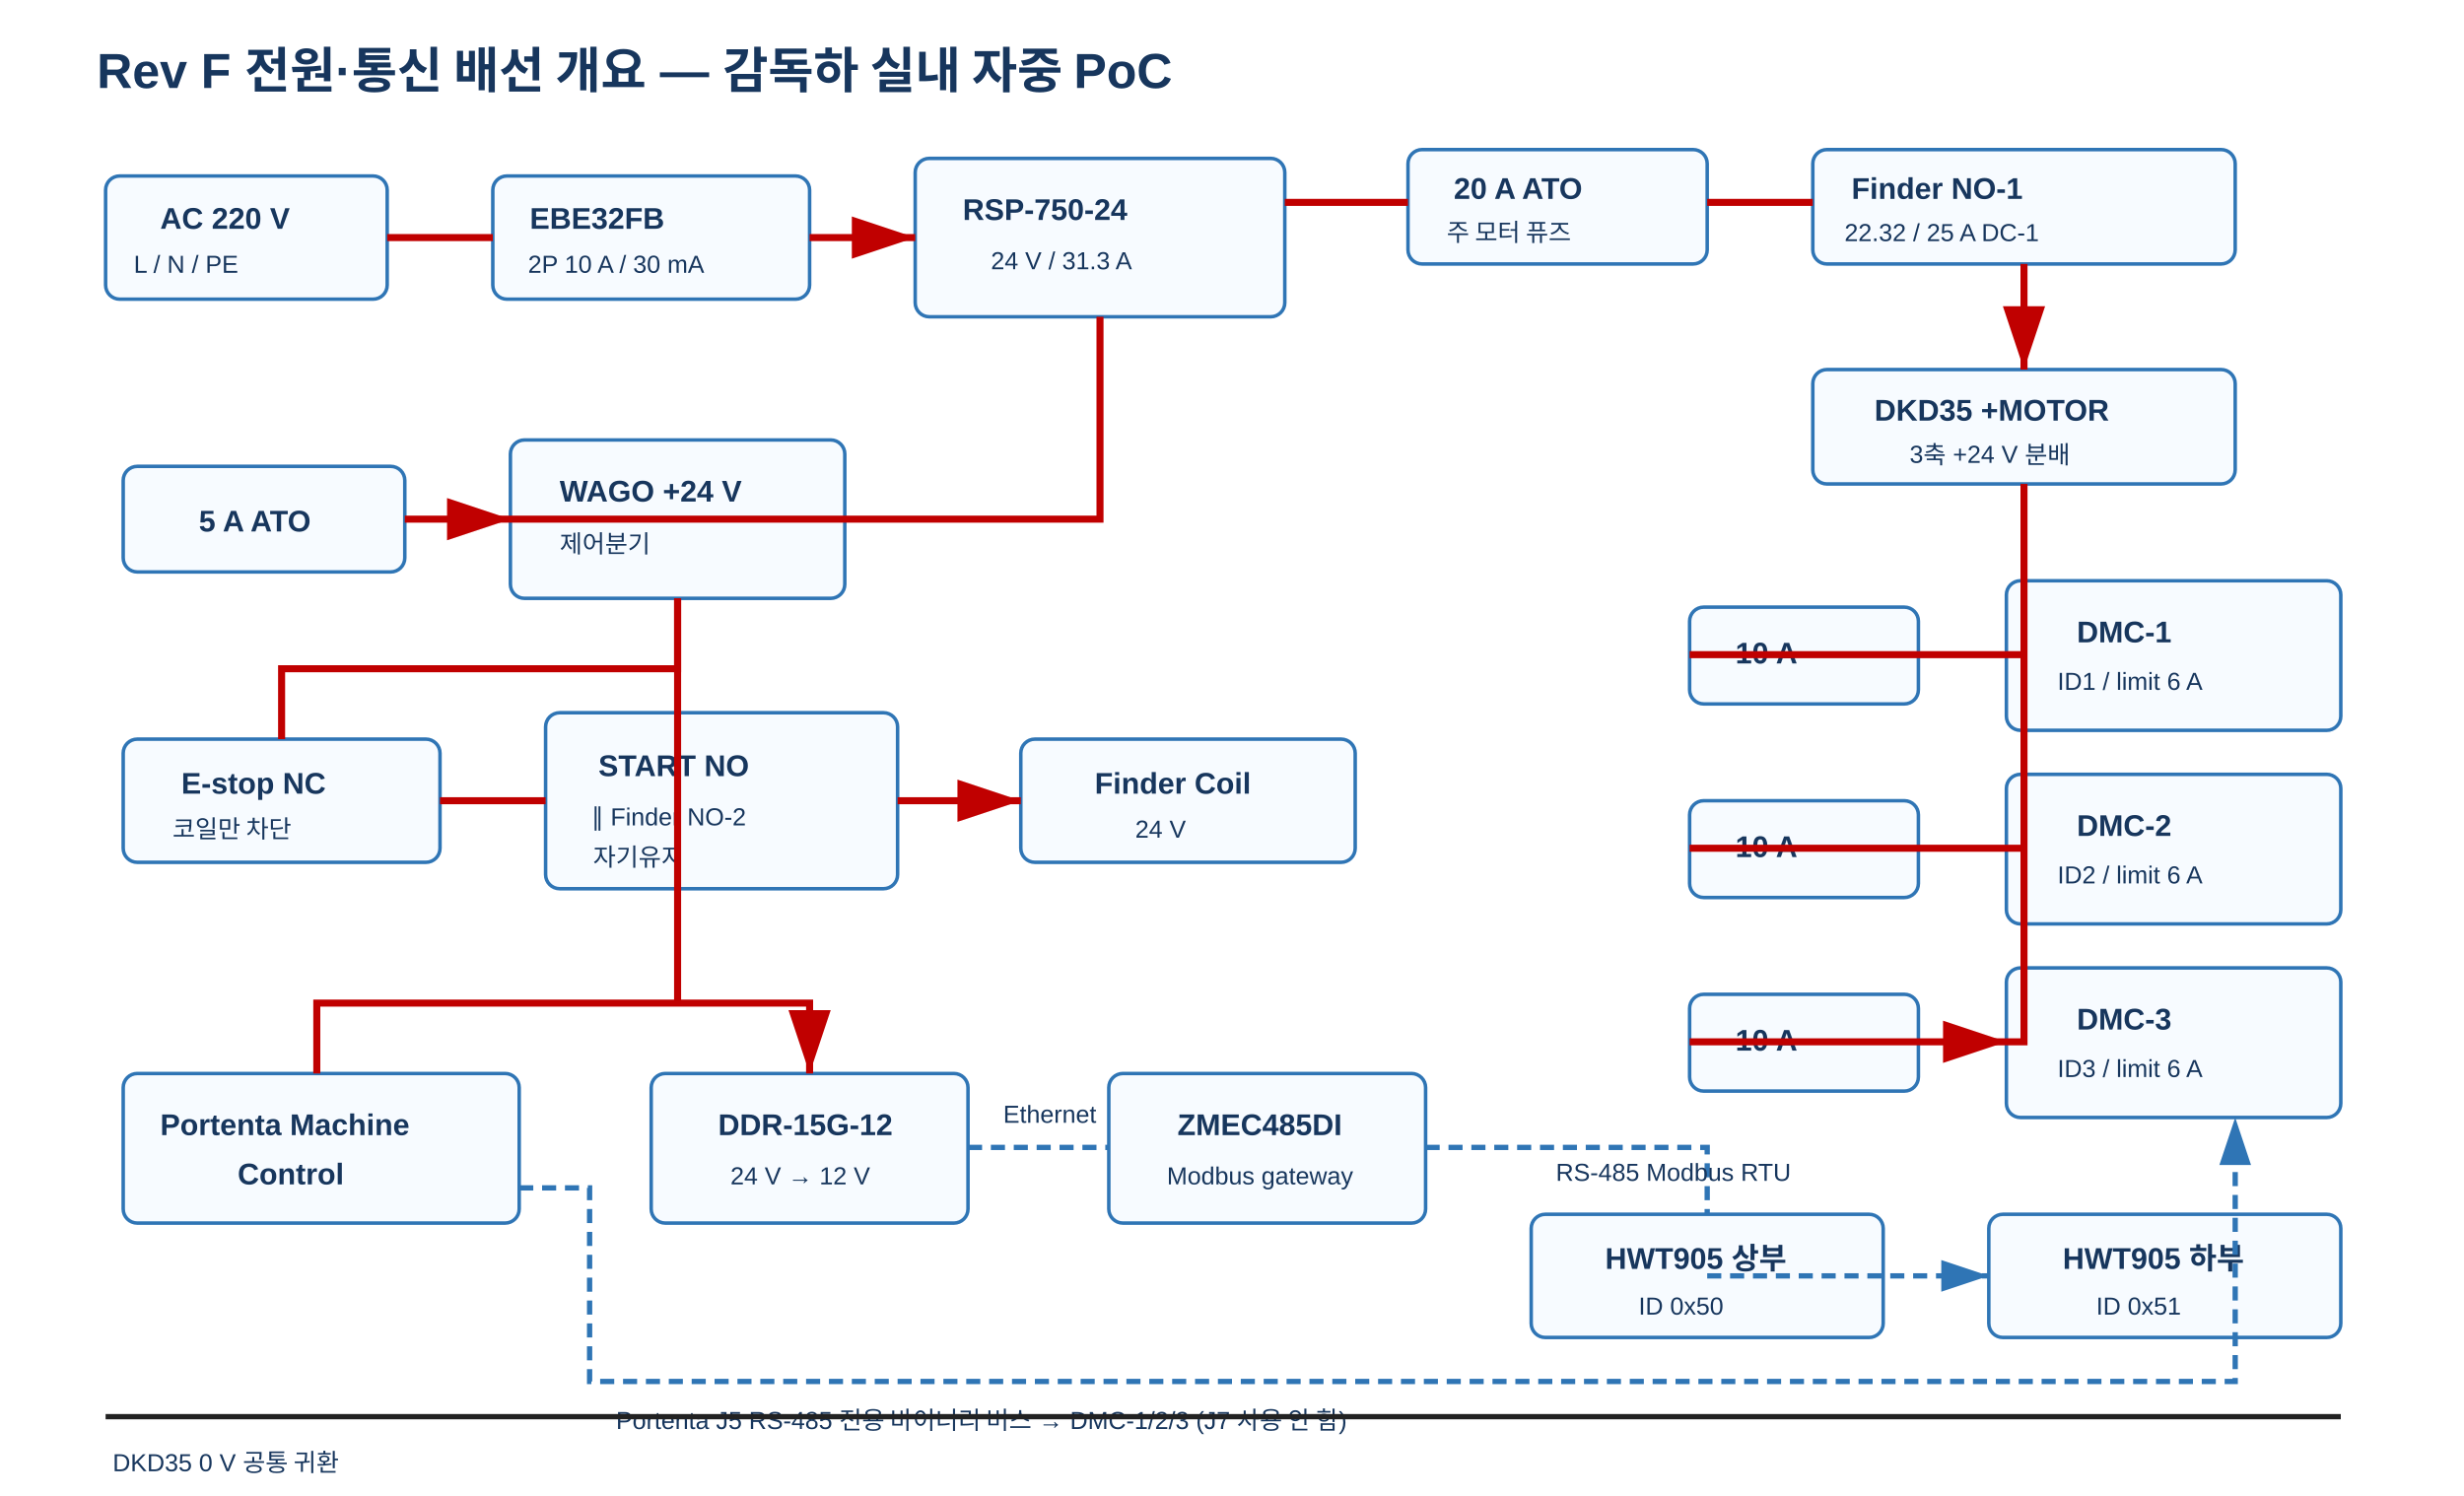
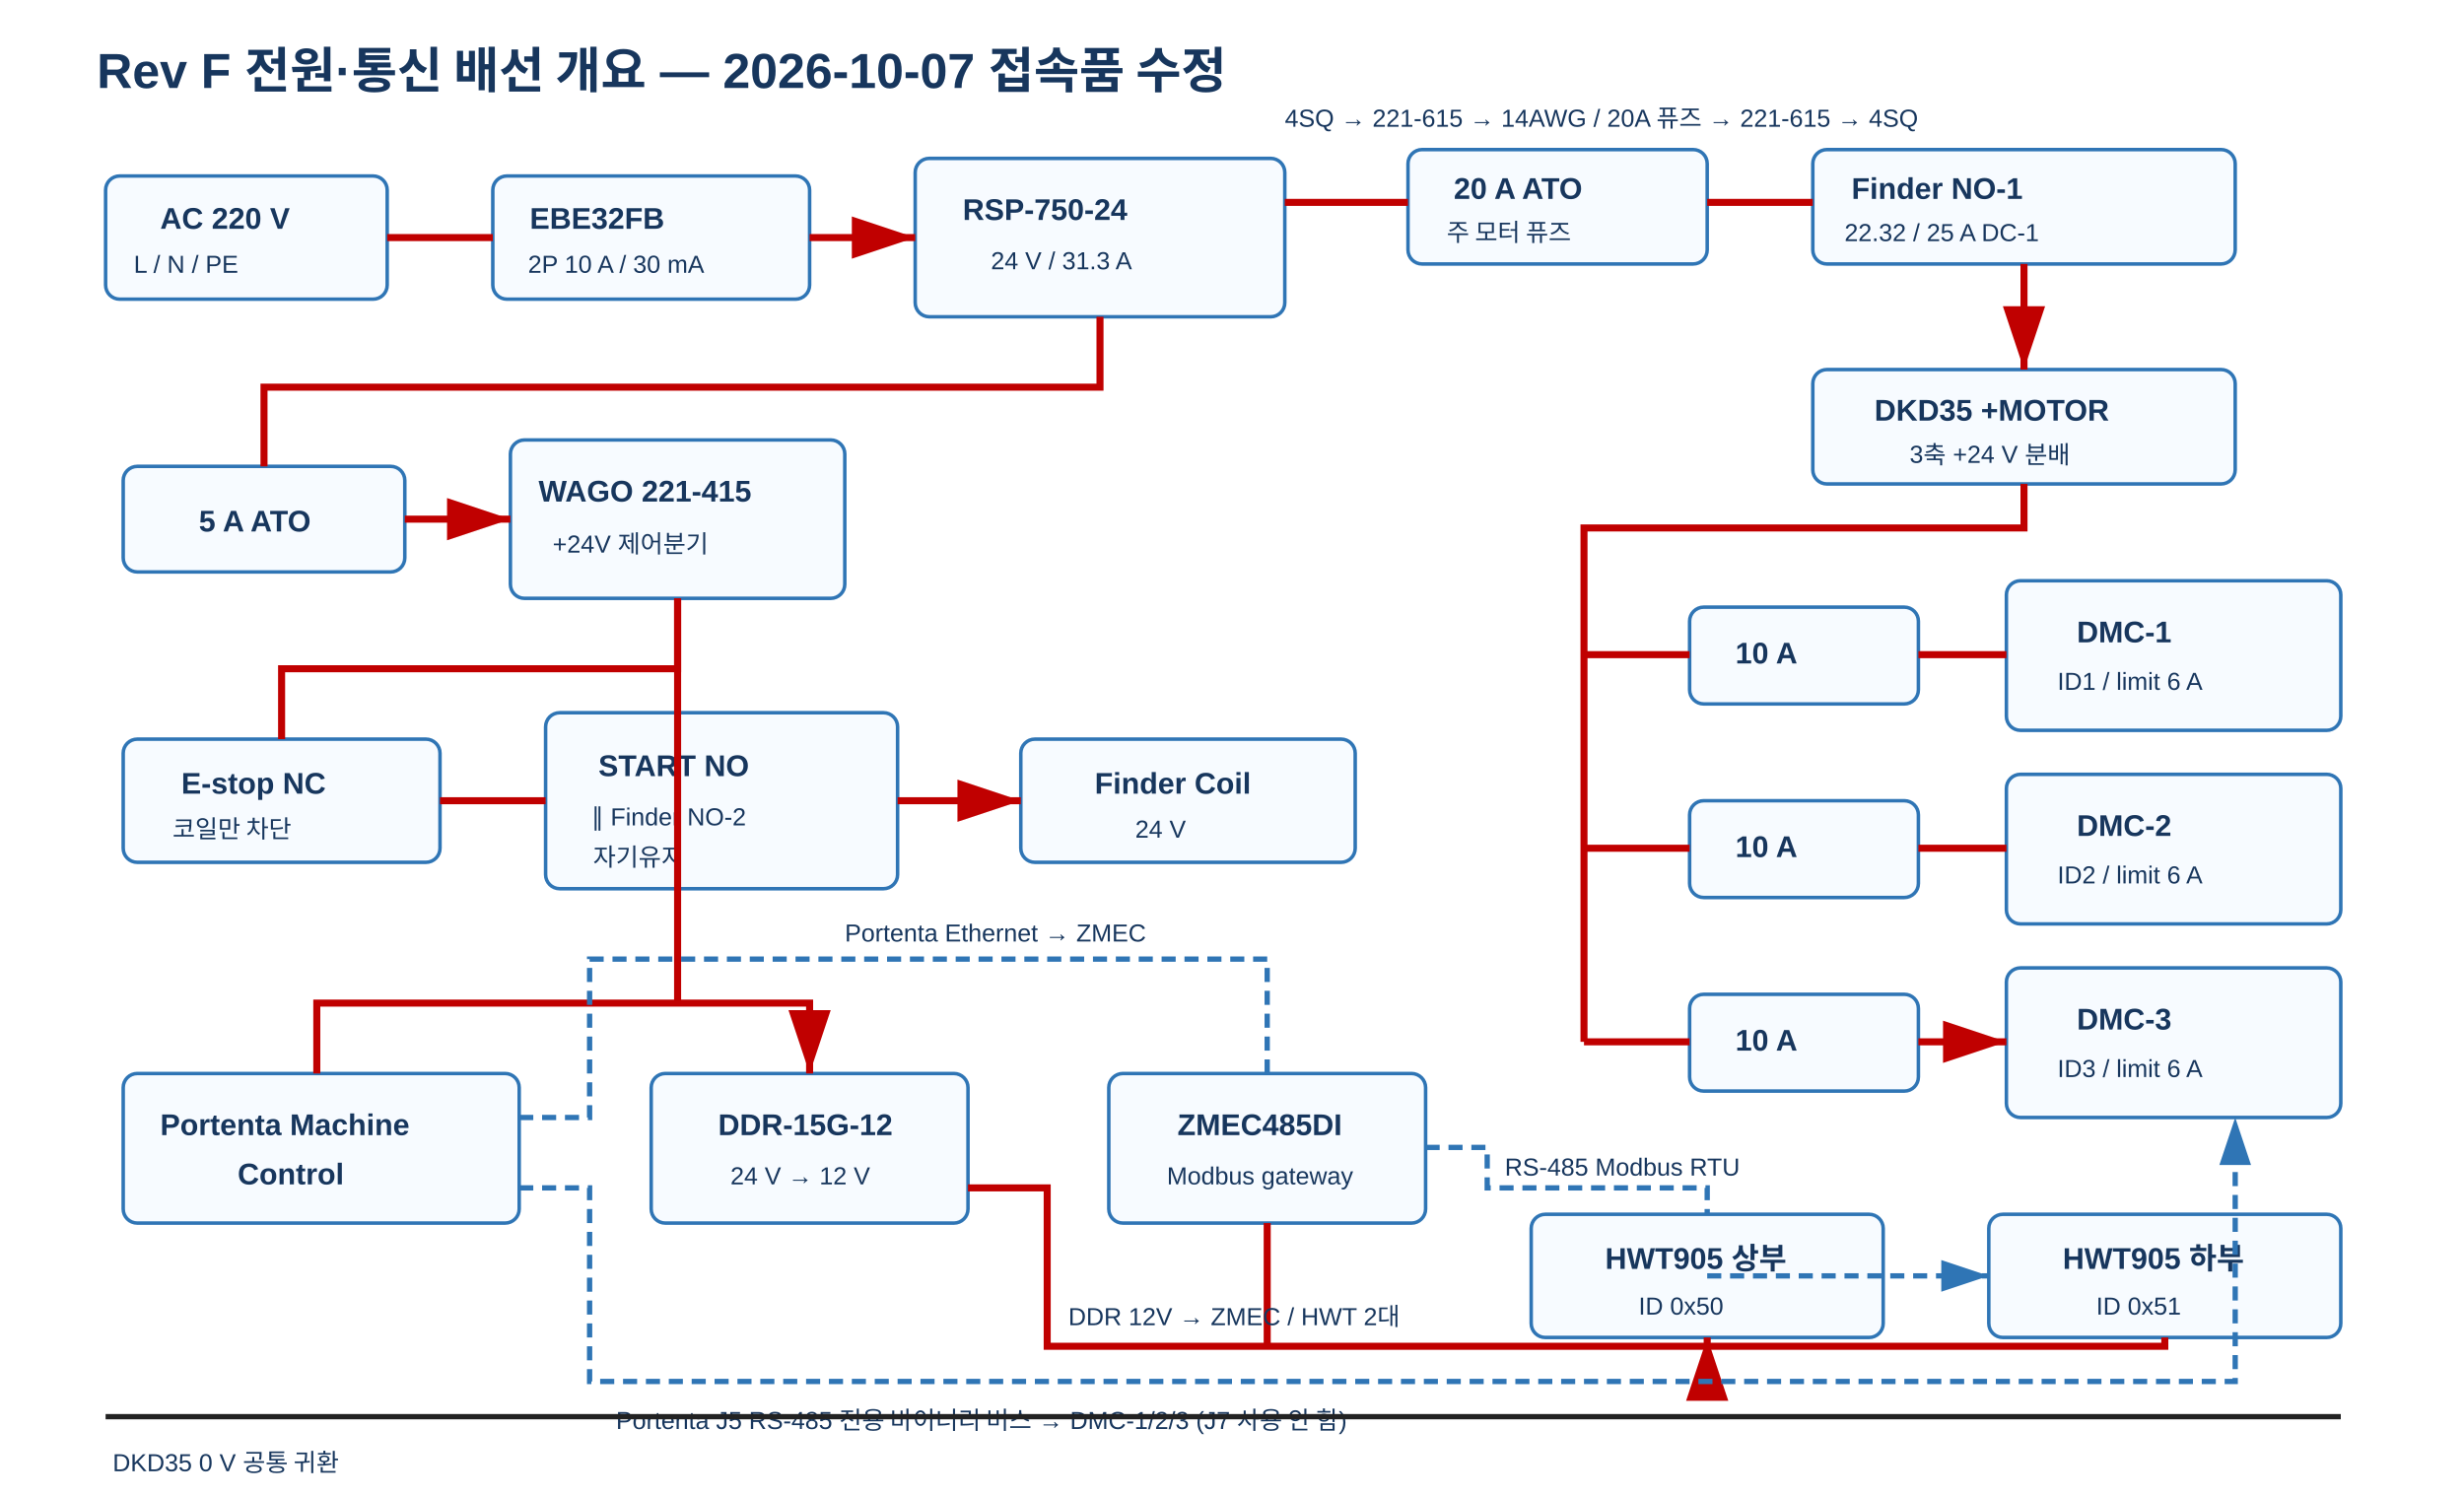
<svg xmlns="http://www.w3.org/2000/svg" width="1400" height="850" viewBox="0 0 1400 850">
  <defs>
    <style>
      text { font-family: "Malgun Gothic", Arial, sans-serif; fill:#17365d; }
      .title { font-size:28px; font-weight:700; }
      .box { fill:#f7fbff; stroke:#2f75b5; stroke-width:2; rx:8; }
      .power { stroke:#c00000; stroke-width:4; fill:none; }
      .zero { stroke:#222; stroke-width:3; fill:none; }
      .signal { stroke:#2f75b5; stroke-width:3; fill:none; stroke-dasharray:8 5; }
      .label { font-size:17px; font-weight:600; }
      .small { font-size:14px; }
    </style>
    <marker id="arrowR" markerWidth="10" markerHeight="10" refX="9" refY="3" orient="auto">
      <path d="M0,0 L0,6 L9,3 z" fill="#c00000" />
    </marker>
    <marker id="arrowB" markerWidth="10" markerHeight="10" refX="9" refY="3" orient="auto">
      <path d="M0,0 L0,6 L9,3 z" fill="#2f75b5" />
    </marker>
  </defs>
-   <text x="55" y="50" class="title">Rev F 전원·통신 배선 개요 — 감독하 실내 자중 PoC</text>
+   <text x="55" y="50" class="title">Rev F 전원·통신 배선 개요 — 2026-10-07 접속품 수정</text>
+   <text x="730" y="72" class="small">4SQ → 221-615 → 14AWG / 20A 퓨즈 → 221-615 → 4SQ</text>
  <rect x="60" y="100" width="160" height="70" class="box" />
  <text x="91" y="130" class="label">AC 220 V</text>
  <text x="76" y="155" class="small">L / N / PE</text>
  <rect x="280" y="100" width="180" height="70" class="box" />
  <text x="301" y="130" class="label">EBE32FB</text>
  <text x="300" y="155" class="small">2P 10 A / 30 mA</text>
  <rect x="520" y="90" width="210" height="90" class="box" />
  <text x="547" y="125" class="label">RSP-750-24</text>
  <text x="563" y="153" class="small">24 V / 31.3 A</text>
  <path d="M220 135 H280 M460 135 H520" class="power" marker-end="url(#arrowR)" />
  <rect x="800" y="85" width="170" height="65" class="box" />
  <text x="826" y="113" class="label">20 A ATO</text>
  <text x="822" y="137" class="small">주 모터 퓨즈</text>
  <rect x="1030" y="85" width="240" height="65" class="box" />
  <text x="1052" y="113" class="label">Finder NO-1</text>
  <text x="1048" y="137" class="small">22.32 / 25 A DC-1</text>
  <rect x="1030" y="210" width="240" height="65" class="box" />
  <text x="1065" y="239" class="label">DKD35 +MOTOR</text>
  <text x="1085" y="263" class="small">3축 +24 V 분배</text>
  <path d="M730 115 H800 M970 115 H1030 M1150 150 V210" class="power" marker-end="url(#arrowR)" />
  <g>
    <rect x="960" y="345" width="130" height="55" class="box" />
    <text x="986" y="377" class="label">10 A</text>
    <rect x="1140" y="330" width="190" height="85" class="box" />
    <text x="1180" y="365" class="label">DMC-1</text>
    <text x="1169" y="392" class="small">ID1 / limit 6 A</text>
    <rect x="960" y="455" width="130" height="55" class="box" />
    <text x="986" y="487" class="label">10 A</text>
    <rect x="1140" y="440" width="190" height="85" class="box" />
    <text x="1180" y="475" class="label">DMC-2</text>
    <text x="1169" y="502" class="small">ID2 / limit 6 A</text>
    <rect x="960" y="565" width="130" height="55" class="box" />
    <text x="986" y="597" class="label">10 A</text>
    <rect x="1140" y="550" width="190" height="85" class="box" />
    <text x="1180" y="585" class="label">DMC-3</text>
    <text x="1169" y="612" class="small">ID3 / limit 6 A</text>
-     <path d="M1150 275 V372 H960 M1090 372 H1140 M1150 275 V482 H960 M1090 482 H1140 M1150 275 V592 H960 M1090 592 H1140" class="power" marker-end="url(#arrowR)" />
+     <path d="M1150 275 V300 H900 V592 M900 372 H960 M1090 372 H1140 M900 482 H960 M1090 482 H1140 M900 592 H960 M1090 592 H1140" class="power" marker-end="url(#arrowR)" />
  </g>
  <rect x="70" y="265" width="160" height="60" class="box" />
  <text x="113" y="302" class="label">5 A ATO</text>
  <rect x="290" y="250" width="190" height="90" class="box" />
-   <text x="318" y="285" class="label">WAGO +24 V</text>
-   <text x="318" y="314" class="small">제어분기</text>
-   <path d="M625 180 V295 H230 M230 295 H290" class="power" marker-end="url(#arrowR)" />
+   <text x="306" y="285" class="label">WAGO 221-415</text>
+   <text x="314" y="314" class="small">+24V 제어분기</text>
+   <path d="M625 180 V220 H150 V265 M230 295 H290" class="power" marker-end="url(#arrowR)" />
  <rect x="70" y="420" width="180" height="70" class="box" />
  <text x="103" y="451" class="label">E-stop NC</text>
  <text x="98" y="476" class="small">코일만 차단</text>
  <rect x="310" y="405" width="200" height="100" class="box" />
  <text x="340" y="441" class="label">START NO</text>
  <text x="336" y="469" class="small">∥ Finder NO-2</text>
  <text x="337" y="492" class="small">자기유지</text>
  <rect x="580" y="420" width="190" height="70" class="box" />
  <text x="622" y="451" class="label">Finder Coil</text>
  <text x="645" y="476" class="small">24 V</text>
  <path d="M385 340 V380 H160 V420 M250 455 H310 M510 455 H580" class="power" marker-end="url(#arrowR)" />
  <rect x="70" y="610" width="225" height="85" class="box" />
  <text x="91" y="645" class="label">Portenta Machine</text>
  <text x="135" y="673" class="label">Control</text>
  <rect x="370" y="610" width="180" height="85" class="box" />
  <text x="408" y="645" class="label">DDR-15G-12</text>
  <text x="415" y="673" class="small">24 V → 12 V</text>
  <rect x="630" y="610" width="180" height="85" class="box" />
  <text x="669" y="645" class="label">ZMEC485DI</text>
  <text x="663" y="673" class="small">Modbus gateway</text>
  <rect x="870" y="690" width="200" height="70" class="box" />
  <text x="912" y="721" class="label">HWT905 상부</text>
  <text x="931" y="747" class="small">ID 0x50</text>
  <rect x="1130" y="690" width="200" height="70" class="box" />
  <text x="1172" y="721" class="label">HWT905 하부</text>
  <text x="1191" y="747" class="small">ID 0x51</text>
  <path d="M385 340 V570 H180 V610 M385 570 H460 V610" class="power" marker-end="url(#arrowR)" />
-   <path d="M550 652 H630 M810 652 H970 V690 M970 725 H1130" class="signal" marker-end="url(#arrowB)" />
-   <text x="570" y="638" class="small">Ethernet</text>
-   <text x="884" y="671" class="small">RS-485 Modbus RTU</text>
+   <path d="M295 635 H335 V545 H720 V610 M810 652 H845 V675 H970 V690 M970 725 H1130" class="signal" marker-end="url(#arrowB)" />
+   <text x="480" y="535" class="small">Portenta Ethernet → ZMEC</text>
+   <text x="855" y="668" class="small">RS-485 Modbus RTU</text>
+   <path d="M550 675 H595 V765 H1230 V760 M720 765 V695 M970 765 V760" class="power" marker-end="url(#arrowR)" />
+   <text x="607" y="753" class="small">DDR 12V → ZMEC / HWT 2대</text>
  <path d="M295 675 H335 V785 H1270 V635" class="signal" marker-end="url(#arrowB)" />
  <text x="350" y="812" class="small">Portenta J5 RS-485 전용 바이너리 버스 → DMC-1/2/3 (J7 사용 안 함)</text>
  <path d="M60 805 H1330" class="zero" />
  <text x="64" y="836" class="small">DKD35 0 V 공통 귀환</text>
</svg>
